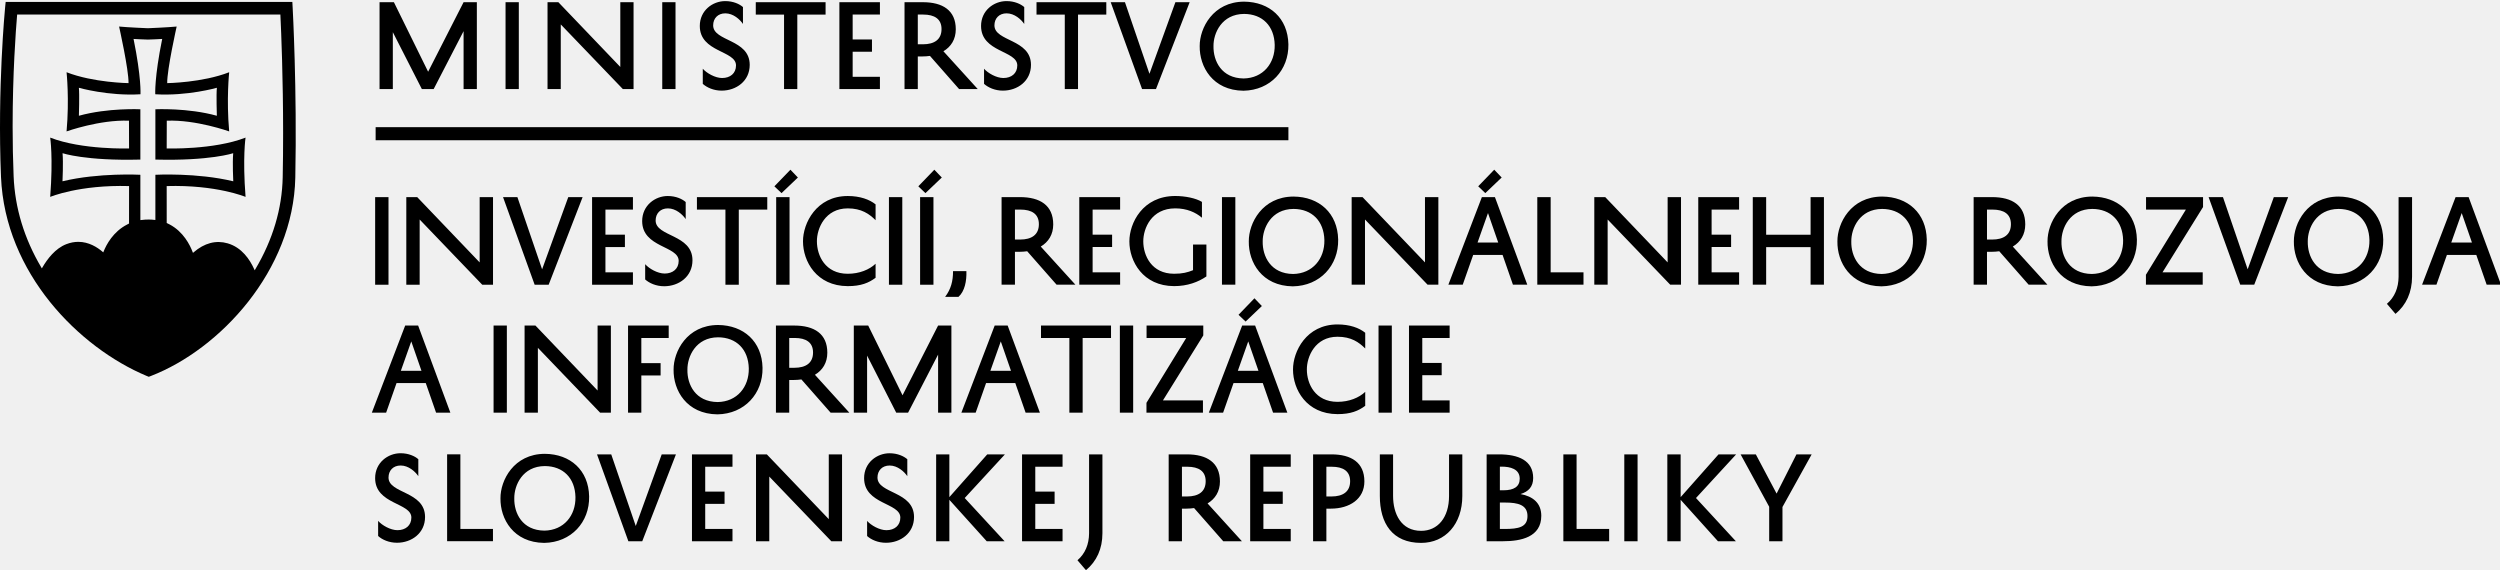
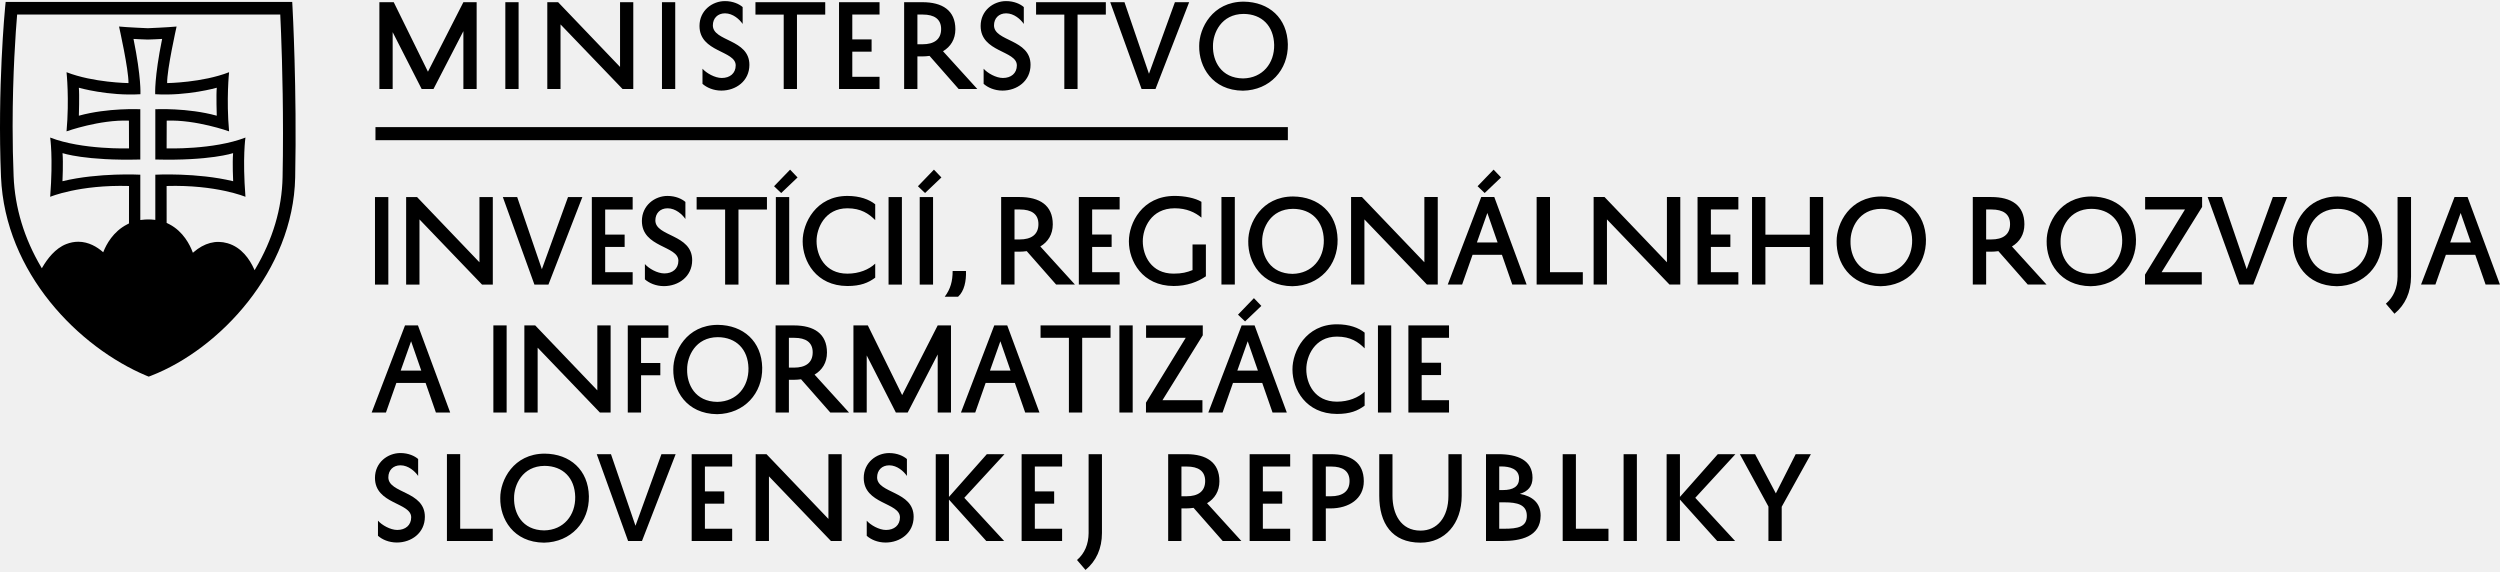
- <svg xmlns="http://www.w3.org/2000/svg" viewbox="0 0 293 67" fill="none">
+ <svg xmlns="http://www.w3.org/2000/svg" viewBox="0 0 293 67" fill="none">
  <g clip-path="url(#gsdtc)">
    <path d="M150.937 16.43H44.005V14.898H150.937V16.43Z" fill="black" />
    <path fill-rule="evenodd" clip-rule="evenodd" d="M54.309 10.434V3.65L50.804 10.434H49.42L46.02 3.768V10.434H44.464V0.257H46.145L50.155 8.403L54.309 0.257H55.863V10.434H54.309ZM60.779 10.434H59.225V0.257H60.779V10.434ZM74.221 0.257V10.432H72.965L65.694 2.86V10.432H64.143V0.257H65.411L72.669 7.844V0.257H74.221ZM79.137 10.434H77.583V0.257H79.137V10.434ZM82.331 8.052C82.784 8.569 83.782 9.139 84.594 9.139C85.54 9.139 86.224 8.597 86.224 7.664C86.224 5.902 81.981 6.149 81.981 3.041C81.981 1.23 83.485 0.129 84.959 0.129C85.913 0.129 86.639 0.478 87.039 0.828V2.807C86.679 2.275 85.904 1.563 84.971 1.563C84.102 1.563 83.547 2.148 83.547 2.974C83.547 4.881 87.829 4.557 87.829 7.6C87.829 9.504 86.238 10.618 84.544 10.618C83.597 10.618 82.809 10.251 82.331 9.825V8.052ZM88.539 0.257H96.717V1.708H93.405V10.432H91.851V1.708H88.539V0.257ZM103.083 10.434H98.334V0.257H103.083V1.706H99.889V4.62H102.151V6.058H99.889V8.998H103.083V10.434ZM108.944 6.55C108.661 6.589 108.36 6.613 108.052 6.613H107.52V10.434H105.965V0.257H108.101C110.444 0.257 111.97 1.216 111.97 3.43C111.97 4.607 111.413 5.477 110.521 6.005L114.543 10.434H112.358L108.944 6.55ZM107.52 5.189H108.114C109.462 5.189 110.3 4.634 110.3 3.402C110.3 2.227 109.484 1.706 108.155 1.706H107.52V5.189ZM115.281 8.052C115.733 8.569 116.728 9.139 117.544 9.139C118.49 9.139 119.175 8.597 119.175 7.664C119.175 5.902 114.931 6.149 114.931 3.041C114.931 1.23 116.431 0.129 117.908 0.129C118.864 0.129 119.589 0.478 119.99 0.828V2.807C119.629 2.275 118.85 1.563 117.921 1.563C117.052 1.563 116.498 2.148 116.498 2.974C116.498 4.881 120.779 4.557 120.779 7.6C120.779 9.504 119.188 10.618 117.494 10.618C116.547 10.618 115.759 10.251 115.281 9.825V8.052ZM121.428 0.257H129.604V1.708H126.29V10.432H124.739V1.708H121.428V0.257ZM134.659 8.646L137.699 0.257H139.369L135.424 10.432H133.793L130.118 0.257H131.788L134.659 8.646ZM145.75 0.193C148.738 0.219 150.869 2.122 150.936 5.189C150.989 8.195 148.837 10.577 145.669 10.629C142.06 10.589 140.509 7.817 140.544 5.396C140.532 3.3 142.101 0.205 145.75 0.193ZM145.695 9.192C147.975 9.151 149.372 7.415 149.332 5.256C149.278 3.041 147.894 1.644 145.75 1.631C143.123 1.644 142.146 3.893 142.16 5.396C142.127 7.145 143.097 9.165 145.695 9.192ZM44.298 61.022C44.749 61.537 45.746 62.11 46.56 62.11C47.507 62.11 48.191 61.564 48.191 60.631C48.191 58.872 43.947 59.117 43.947 56.009C43.947 54.197 45.448 53.096 46.925 53.096C47.881 53.096 48.605 53.448 49.006 53.796V55.78C48.645 55.247 47.866 54.534 46.934 54.534C46.068 54.534 45.515 55.115 45.515 55.946C45.515 57.848 49.795 57.523 49.795 60.567C49.795 62.47 48.205 63.583 46.511 63.583C45.564 63.583 44.776 63.223 44.298 62.795V61.022ZM57.751 63.403H52.38V53.227H53.934V61.965H57.751V63.403Z" fill="black" />
    <path fill-rule="evenodd" clip-rule="evenodd" d="M63.834 53.166C66.821 53.19 68.957 55.092 69.018 58.162C69.073 61.165 66.925 63.549 63.753 63.6C60.144 63.56 58.593 60.792 58.63 58.369C58.617 56.273 60.184 53.174 63.834 53.166ZM63.778 62.163C66.059 62.126 67.456 60.39 67.415 58.226C67.365 56.011 65.978 54.612 63.834 54.6C61.206 54.612 60.233 56.868 60.249 58.369C60.211 60.118 61.18 62.138 63.778 62.163ZM74.479 61.62L77.52 53.229H79.187L75.24 63.406H73.613L69.939 53.229H71.606L74.479 61.62ZM85.81 63.406H81.064V53.229H85.81V54.679H82.616V57.595H84.882V59.029H82.616V61.968H85.81V63.406ZM98.646 53.229V63.406H97.388L90.121 55.83V63.406H88.567V53.229H89.833L97.091 60.818V53.229H98.646ZM101.582 61.024C102.033 61.54 103.029 62.112 103.843 62.112C104.79 62.112 105.474 61.567 105.474 60.633C105.474 58.874 101.23 59.119 101.23 56.011C101.23 54.199 102.732 53.099 104.207 53.099C105.163 53.099 105.888 53.45 106.291 53.798V55.782C105.928 55.249 105.15 54.536 104.221 54.536C103.352 54.536 102.797 55.118 102.797 55.948C102.797 57.851 107.079 57.526 107.079 60.57C107.079 62.472 105.489 63.586 103.793 63.586C102.848 63.586 102.059 63.225 101.582 62.797V61.024ZM111.217 53.229V58.239L115.657 53.229H117.728L113.016 58.343L117.688 63.406H115.594L111.217 58.551V63.406H109.669V53.229H111.217ZM124.478 63.406H119.733V53.229H124.478V54.679H121.283V57.595H123.547V59.029H121.283V61.968H124.478V63.406ZM126.225 65.633C127.131 64.858 127.573 63.767 127.585 62.487V53.229H129.149V62.472C129.149 64.298 128.464 65.774 127.221 66.797L126.225 65.633ZM139.887 59.52C139.601 59.56 139.304 59.587 138.994 59.587H138.465V63.406H136.91V53.229H139.046C141.386 53.229 142.916 54.185 142.916 56.4C142.916 57.581 142.355 58.447 141.466 58.978L145.489 63.406H143.303L139.887 59.52ZM138.465 58.162H139.059C140.403 58.162 141.245 57.604 141.245 56.375C141.245 55.195 140.43 54.679 139.097 54.679H138.465V58.162ZM151.21 63.406H146.458V53.229H151.21V54.679H148.007V57.595H150.274V59.029H148.007V61.968H151.21V63.406ZM155.385 59.587V63.406H153.828V53.229H155.968C158.306 53.229 159.838 54.185 159.838 56.4C159.838 58.46 158.099 59.587 155.914 59.587H155.385ZM155.385 58.162H155.981C157.323 58.162 158.167 57.604 158.167 56.375C158.167 55.195 157.35 54.679 156.022 54.679H155.385V58.162ZM163.199 53.229V58.099C163.199 60.196 164.14 62.188 166.488 62.188C168.424 62.188 169.755 60.648 169.755 58.107V53.229H171.311V58.099C171.311 61.399 169.32 63.6 166.488 63.6C163.118 63.6 161.648 61.309 161.648 58.107V53.229H163.199ZM174.159 63.406V53.229H175.603C177.88 53.229 179.611 53.942 179.611 55.999C179.611 57.008 179.072 57.595 178.127 57.879C179.593 58.149 180.562 58.939 180.562 60.427C180.562 62.929 178.171 63.406 176.084 63.406H174.159ZM176.139 57.436C177.339 57.436 178.035 57.021 178.035 56.081C178.035 54.925 176.898 54.667 175.929 54.667H175.71V57.436H176.139ZM176.33 58.874H175.71V61.968H176.276C177.895 61.968 178.944 61.76 178.944 60.453C178.944 59.145 177.827 58.874 176.33 58.874ZM188.512 63.406H183.147V53.229H184.696V61.968H188.512V63.406ZM191.842 63.406H190.286V53.229H191.842V63.406ZM196.888 53.229V58.239L201.327 53.229H203.39L198.685 58.343L203.357 63.406H201.258L196.888 58.551V63.406H195.328V53.229H196.888ZM208.816 63.406H207.26V59.366L203.911 53.229H205.695L208.129 57.824L210.454 53.229H212.237L208.816 59.393V63.406ZM34.595 20.806C34.371 31.729 25.727 40.929 17.708 44.034L17.43 44.141L17.155 44.029C9.277 40.721 0.586 32.019 0.117 20.723C-0.315 10.317 0.589 0.983 0.597 0.892L0.663 0.229H34.249L34.286 0.924C34.293 1.016 34.805 10.502 34.595 20.806ZM33.167 15.596C33.167 9.179 32.948 3.795 32.85 1.781L32.849 1.706H2.01L2.003 1.777C1.845 3.638 1.479 8.634 1.479 14.818C1.479 16.821 1.519 18.788 1.596 20.66C1.748 24.364 2.84 27.954 4.837 31.329L4.905 31.44L4.971 31.326C5.532 30.359 6.472 29.102 7.772 28.603C8.237 28.422 8.71 28.332 9.175 28.332C10.408 28.332 11.402 28.967 12.015 29.496L12.096 29.565L12.138 29.465C12.453 28.671 13.252 27.141 14.896 26.302C14.97 26.26 15.043 26.222 15.117 26.186L15.12 21.798C9.281 21.632 5.88 23.067 5.88 23.067C6.238 18.439 5.88 16.121 5.88 16.121C9.624 17.575 15.12 17.39 15.12 17.39L15.11 14.139C11.677 14.004 7.798 15.395 7.798 15.395C8.137 11.617 7.798 8.462 7.798 8.462C10.93 9.687 15.058 9.738 15.058 9.738C15.089 8.171 13.951 3.109 13.951 3.109C14.975 3.21 17.324 3.307 17.324 3.307C17.324 3.307 19.672 3.21 20.696 3.109C20.696 3.109 19.558 8.171 19.589 9.738C19.589 9.738 23.717 9.687 26.849 8.462C26.849 8.462 26.509 11.617 26.849 15.395C26.849 15.395 22.97 14.004 19.538 14.139L19.527 17.39C19.527 17.39 25.023 17.575 28.767 16.121C28.767 16.121 28.41 18.439 28.767 23.067C28.767 23.067 25.366 21.632 19.527 21.798L19.53 26.123C19.643 26.173 19.756 26.228 19.865 26.291C21.481 27.137 22.261 28.709 22.566 29.523L22.607 29.626L22.691 29.553C23.937 28.474 25.299 28.11 26.668 28.507C28.328 28.984 29.276 30.416 29.776 31.531L29.838 31.668L29.913 31.539C31.965 28.079 33.042 24.454 33.118 20.776C33.153 19.127 33.167 17.387 33.167 15.596ZM17.441 25.719C17.607 25.719 17.88 25.729 18.203 25.771V20.475C18.203 20.475 23.063 20.21 27.326 21.238C27.326 21.238 27.222 19.103 27.319 17.948C27.319 17.948 24.624 18.861 18.203 18.695V12.802C18.203 12.802 21.982 12.614 25.404 13.561C25.404 13.561 25.324 11.072 25.407 10.283C25.407 10.283 21.956 11.272 18.189 11.043C18.189 11.043 18.075 9.097 19.001 4.562C19.001 4.562 17.489 4.645 17.324 4.637C17.158 4.645 15.646 4.562 15.646 4.562C16.572 9.097 16.458 11.043 16.458 11.043C12.691 11.272 9.24 10.283 9.24 10.283C9.323 11.072 9.243 13.561 9.243 13.561C12.665 12.614 16.444 12.802 16.444 12.802V18.695C10.023 18.861 7.329 17.948 7.329 17.948C7.425 19.103 7.321 21.238 7.321 21.238C11.584 20.21 16.444 20.475 16.444 20.475V25.786C16.865 25.722 17.219 25.719 17.441 25.719ZM45.513 23.093V33.353H43.948V23.093H45.513ZM57.757 23.093V33.353H56.493L49.163 25.716V33.353H47.599V23.093H48.877L56.192 30.741V23.093H57.757ZM63.507 31.552L66.572 23.093H68.254L64.277 33.353H62.633L58.931 23.093H60.613L63.507 31.552ZM74.148 33.353H69.362V23.093H74.148V24.555H70.927V27.492H73.208V28.941H70.927V31.904H74.148V33.353ZM75.582 30.949C76.038 31.472 77.043 32.045 77.864 32.045C78.815 32.045 79.507 31.499 79.507 30.56C79.507 28.784 75.23 29.032 75.23 25.9C75.23 24.073 76.742 22.963 78.228 22.963C79.194 22.963 79.924 23.315 80.329 23.667V25.665C79.964 25.129 79.18 24.412 78.242 24.412C77.368 24.412 76.808 24.998 76.808 25.834C76.808 27.753 81.123 27.426 81.123 30.494C81.123 32.411 79.519 33.534 77.812 33.534C76.859 33.534 76.065 33.169 75.582 32.739V30.949ZM81.645 23.093H89.886V24.555H86.549V33.353H84.984V24.555H81.645V23.093ZM92.495 23.093V33.353H90.93V23.093H92.495ZM91.556 22.624L90.72 21.827L92.599 19.882L93.473 20.797L91.556 22.624ZM94.072 28.274C94.059 26.161 95.637 22.963 99.315 22.963C100.762 22.963 101.857 23.369 102.575 23.942V25.796C101.831 25.052 100.918 24.412 99.315 24.412C96.666 24.412 95.689 26.762 95.701 28.274C95.701 29.933 96.666 32.072 99.315 32.072C100.682 32.072 101.844 31.59 102.575 30.898V32.542C101.766 33.142 100.866 33.521 99.315 33.521C95.637 33.507 94.072 30.597 94.072 28.287V28.274ZM105.703 23.093V33.353H104.139V23.093H105.703ZM109.354 23.093V33.353H107.79V23.093H109.354ZM108.416 22.624L107.582 21.827L109.458 19.882L110.333 20.797L108.416 22.624ZM113.213 31.76C113.253 32.921 113.019 34.121 112.289 34.775H110.724C111.401 33.873 111.649 32.947 111.649 31.76H113.213Z" fill="black" />
    <path fill-rule="evenodd" clip-rule="evenodd" d="M120.335 29.434C120.048 29.474 119.748 29.499 119.434 29.499H118.901V33.35H117.335V23.091H119.487C121.847 23.091 123.386 24.057 123.386 26.29C123.386 27.477 122.825 28.352 121.925 28.885L125.982 33.35H123.778L120.335 29.434ZM118.901 28.064H119.5C120.857 28.064 121.704 27.503 121.704 26.263C121.704 25.076 120.881 24.553 119.538 24.553H118.901V28.064ZM131.222 33.35H126.438V23.091H131.222V24.553H128V27.49H130.283V28.939H128V31.902H131.222V33.35ZM132.306 28.272C132.306 26.159 133.841 22.961 137.679 22.961C138.825 22.961 140.091 23.209 140.808 23.652V25.506C140.065 24.879 139.047 24.41 137.679 24.41C134.886 24.41 133.935 26.759 133.935 28.272C133.935 29.931 134.9 32.07 137.546 32.07C138.538 32.07 139.113 31.914 139.764 31.654V28.651H141.33V32.384C140.365 33.049 139.099 33.519 137.546 33.519C133.868 33.505 132.306 30.595 132.306 28.285V28.272ZM144.72 23.091V33.35H143.153V23.091H144.72ZM151.54 23.027C154.55 23.051 156.701 24.972 156.767 28.064C156.82 31.092 154.656 33.494 151.46 33.545C147.822 33.505 146.256 30.713 146.296 28.272C146.282 26.159 147.862 23.039 151.54 23.027ZM151.487 32.097C153.78 32.057 155.191 30.31 155.152 28.13C155.098 25.898 153.704 24.489 151.54 24.476C148.89 24.489 147.914 26.759 147.924 28.272C147.889 30.035 148.867 32.07 151.487 32.097ZM168.504 23.091V33.35H167.239L159.909 25.714V33.35H158.346V23.091H159.621L166.936 30.739V23.091H168.504ZM174.004 22.622L173.172 21.825L175.049 19.88L175.921 20.795L174.004 22.622ZM175.13 23.091L178.921 33.35H177.24L176.027 29.864H172.584L171.359 33.35H169.676L173.601 23.091H175.13ZM173.094 28.416H175.518L174.318 24.959L173.094 28.416ZM185.506 33.35H180.094V23.091H181.66V31.902H185.506V33.35ZM196.93 23.091V33.35H195.664L188.335 25.714V33.35H186.773V23.091H188.052L195.363 30.739V23.091H196.93ZM203.736 33.35H198.952V23.091H203.736V24.553H200.515V27.49H202.799V28.939H200.515V31.902H203.736V33.35ZM212.11 23.091H213.673V33.35H212.11V28.952H206.905V33.35H205.338V23.091H206.905V27.503H212.11V23.091ZM220.492 23.027C223.505 23.051 225.657 24.972 225.722 28.064C225.771 31.092 223.608 33.494 220.412 33.545C216.774 33.505 215.212 30.713 215.252 28.272C215.239 26.159 216.813 23.039 220.492 23.027ZM220.439 32.097C222.735 32.057 224.144 30.31 224.104 28.13C224.054 25.898 222.656 24.489 220.492 24.476C217.845 24.489 216.867 26.759 216.88 28.272C216.84 30.035 217.819 32.07 220.439 32.097ZM234.212 29.434C233.923 29.474 233.623 29.499 233.309 29.499H232.776V33.35H231.211V23.091H233.361C235.725 23.091 237.259 24.057 237.259 26.29C237.259 27.477 236.702 28.352 235.8 28.885L239.855 33.35H237.655L234.212 29.434ZM232.776 28.064H233.374C234.732 28.064 235.579 27.503 235.579 26.263C235.579 25.076 234.758 24.553 233.414 24.553H232.776V28.064Z" fill="black" />
    <path fill-rule="evenodd" clip-rule="evenodd" d="M245.111 23.027C248.12 23.051 250.275 24.971 250.338 28.063C250.392 31.091 248.226 33.494 245.031 33.545C241.394 33.505 239.829 30.713 239.867 28.272C239.853 26.159 241.434 23.038 245.111 23.027ZM245.057 32.096C247.355 32.057 248.762 30.309 248.723 28.13C248.669 25.898 247.275 24.489 245.111 24.476C242.464 24.489 241.487 26.759 241.5 28.272C241.46 30.034 242.438 32.07 245.057 32.096ZM251.409 23.091H258.087V24.253L253.339 31.902H258.048V33.35H251.395V32.187L256.078 24.553H251.409V23.091ZM263.314 31.55L266.378 23.091H268.059L264.084 33.35H262.442L258.737 23.091H260.42L263.314 31.55ZM273.966 23.027C276.98 23.051 279.13 24.971 279.197 28.063C279.247 31.091 277.085 33.494 273.888 33.545C270.252 33.505 268.686 30.713 268.726 28.272C268.712 26.159 270.289 23.038 273.966 23.027ZM273.912 32.096C276.211 32.057 277.617 30.309 277.579 28.13C277.53 25.898 276.131 24.489 273.966 24.476C271.319 24.489 270.342 26.759 270.355 28.272C270.316 30.034 271.293 32.07 273.912 32.096ZM279.626 35.594C280.538 34.812 280.982 33.715 280.994 32.422V23.091H282.573V32.409C282.573 34.249 281.883 35.737 280.631 36.77L279.626 35.594ZM289.199 23.091L292.992 33.35H291.311L290.098 29.864H286.655L285.429 33.35H283.746L287.672 23.091H289.199ZM287.163 28.416H289.589L288.389 24.959L287.163 28.416ZM48.984 38.138L52.761 48.347H51.087L49.879 44.879H46.454L45.234 48.347H43.56L47.467 38.138H48.984ZM46.96 43.438H49.374L48.18 39.995L46.96 43.438ZM59.378 38.138V48.347H57.822V38.138H59.378ZM71.565 38.138V48.347H70.305L63.012 40.75V48.347H61.455V38.138H62.726L70.007 45.75V38.138H71.565ZM73.575 48.347V38.138H78.338V39.594H75.132V42.541H77.39V43.984H75.132V48.347H73.575Z" fill="black" />
    <path fill-rule="evenodd" clip-rule="evenodd" d="M84.126 38.073C87.123 38.1 89.266 40.009 89.331 43.086C89.383 46.099 87.228 48.49 84.048 48.542C80.428 48.502 78.87 45.723 78.91 43.295C78.896 41.191 80.466 38.086 84.126 38.073ZM84.075 47.1C86.359 47.061 87.76 45.321 87.721 43.152C87.67 40.93 86.28 39.528 84.126 39.515C81.492 39.528 80.519 41.788 80.531 43.295C80.492 45.047 81.466 47.075 84.075 47.1ZM93.885 44.451C93.599 44.489 93.3 44.515 92.989 44.515H92.458V48.347H90.9V38.138H93.041C95.39 38.138 96.921 39.1 96.921 41.321C96.921 42.503 96.364 43.373 95.468 43.905L99.504 48.347H97.31L93.885 44.451ZM92.458 43.086H93.054C94.403 43.086 95.248 42.528 95.248 41.294C95.248 40.112 94.43 39.593 93.094 39.593H92.458V43.086ZM109.898 48.347V41.541L106.381 48.347H104.994L101.58 41.658V48.347H100.023V38.138H101.71L105.733 46.308L109.898 38.138H111.456V48.347H109.898ZM118.048 38.138L121.825 48.347H120.151L118.942 44.879H115.517L114.298 48.347H112.624L116.528 38.138H118.048ZM116.023 43.438H118.437L117.243 39.995L116.023 43.438ZM121.953 38.138H130.156V39.593H126.832V48.347H125.276V39.593H121.953V38.138ZM132.751 38.138V48.347H131.192V38.138H132.751ZM134.32 38.138H140.965V39.295L136.24 46.905H140.925V48.347H134.308V47.191L138.966 39.593H134.32V38.138ZM145.922 37.671L145.093 36.879L146.959 34.943L147.828 35.852L145.922 37.671ZM147.038 38.138L150.814 48.347H149.141L147.934 44.879H144.506L143.287 48.347H141.614L145.519 38.138H147.038ZM145.013 43.438H147.428L146.232 39.995L145.013 43.438ZM151.477 43.295C151.463 41.191 153.033 38.008 156.691 38.008C158.134 38.008 159.223 38.411 159.936 38.983V40.827C159.197 40.087 158.29 39.45 156.691 39.45C154.059 39.45 153.086 41.788 153.099 43.295C153.099 44.944 154.059 47.075 156.691 47.075C158.055 47.075 159.21 46.593 159.936 45.906V47.542C159.133 48.139 158.236 48.515 156.691 48.515C153.033 48.502 151.477 45.606 151.477 43.308V43.295ZM163.051 38.138V48.347H161.495V38.138H163.051ZM169.825 48.347H165.063V38.138H169.825V39.593H166.62V42.515H168.892V43.957H166.62V46.905H169.825V48.347Z" fill="black" />
  </g>
  <defs>
    <clippath id="gsdtc">
      <rect width="293" height="66.795" fill="white" />
    </clippath>
  </defs>
</svg>
